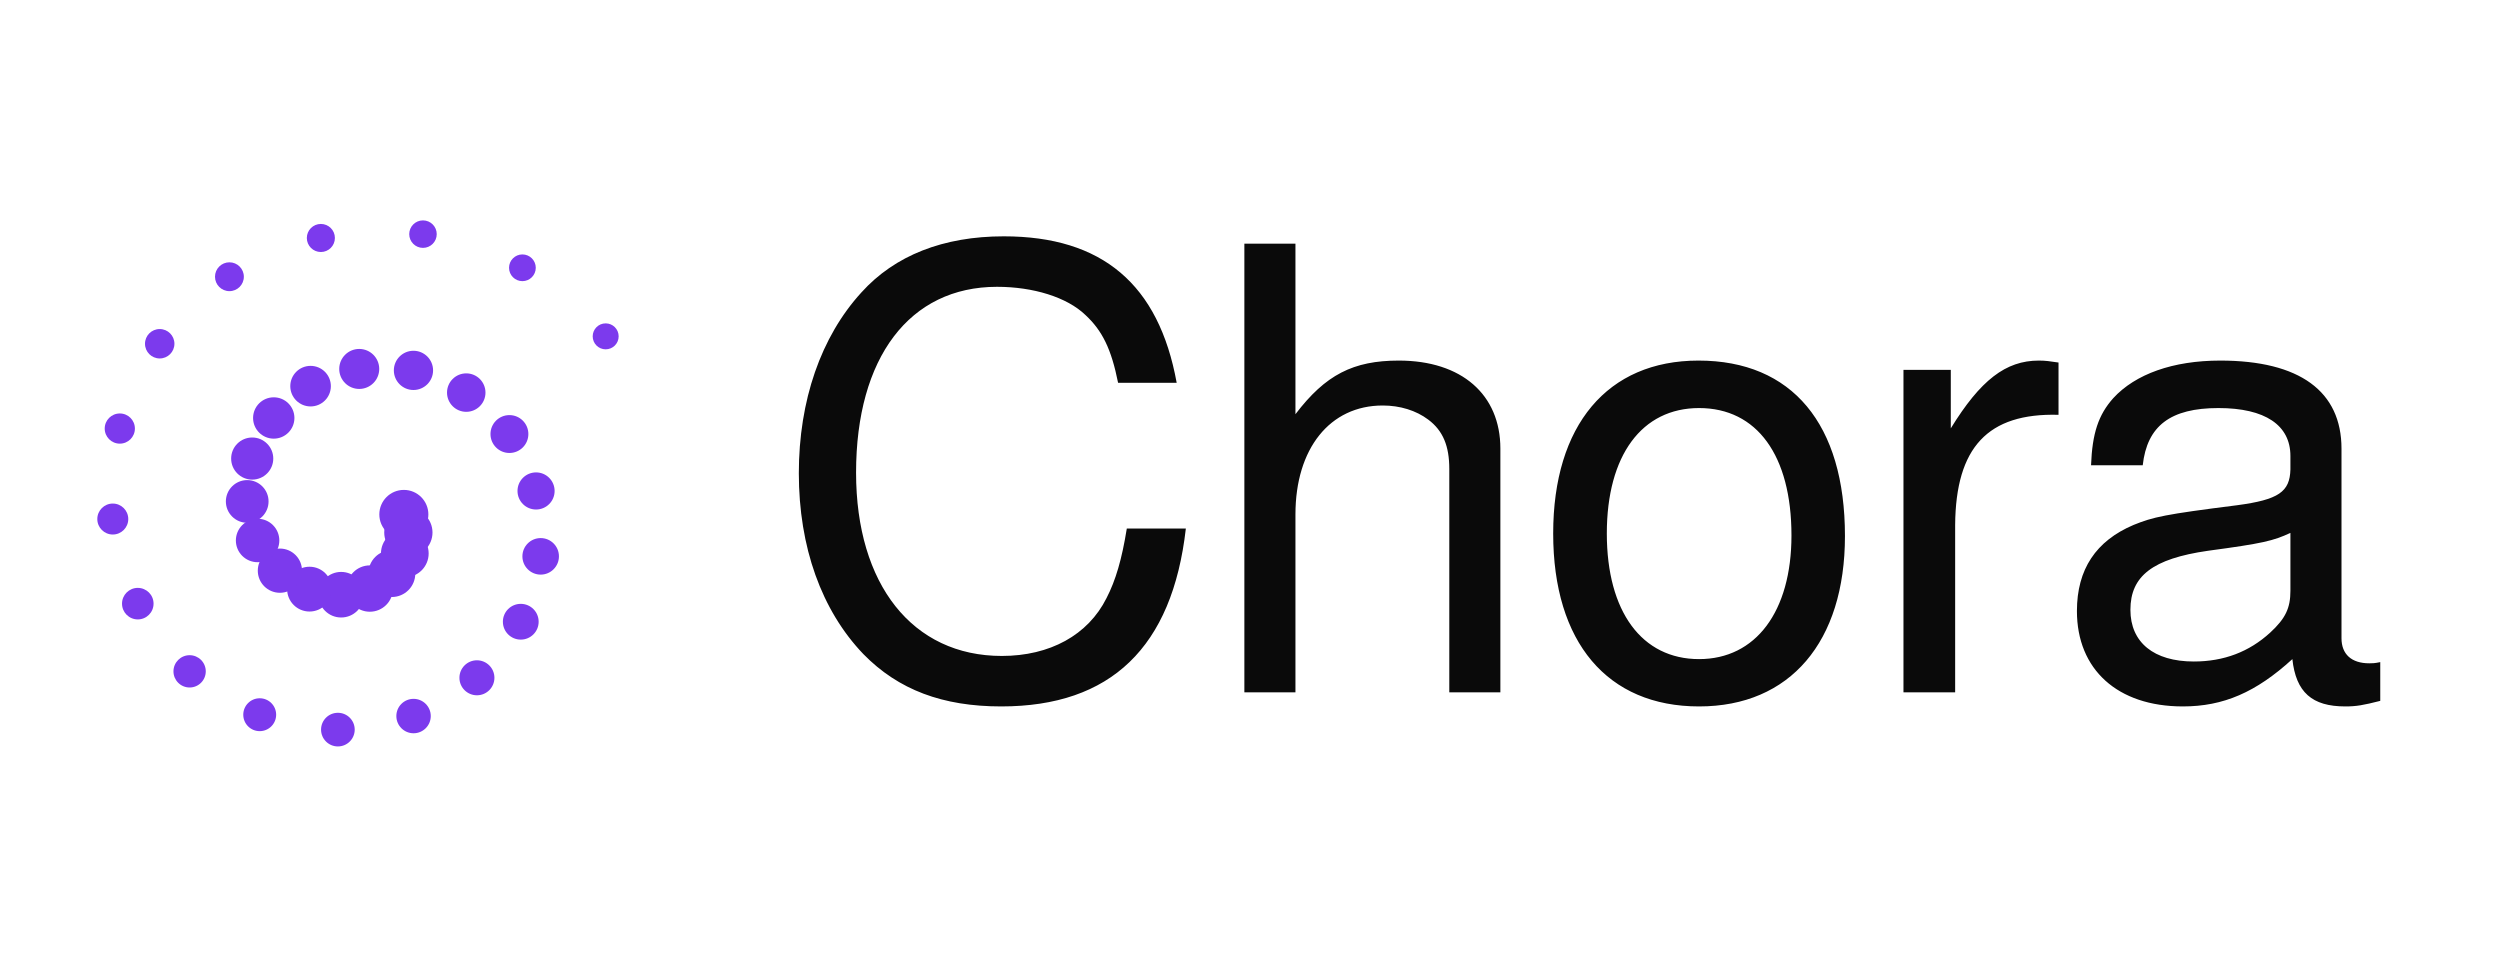
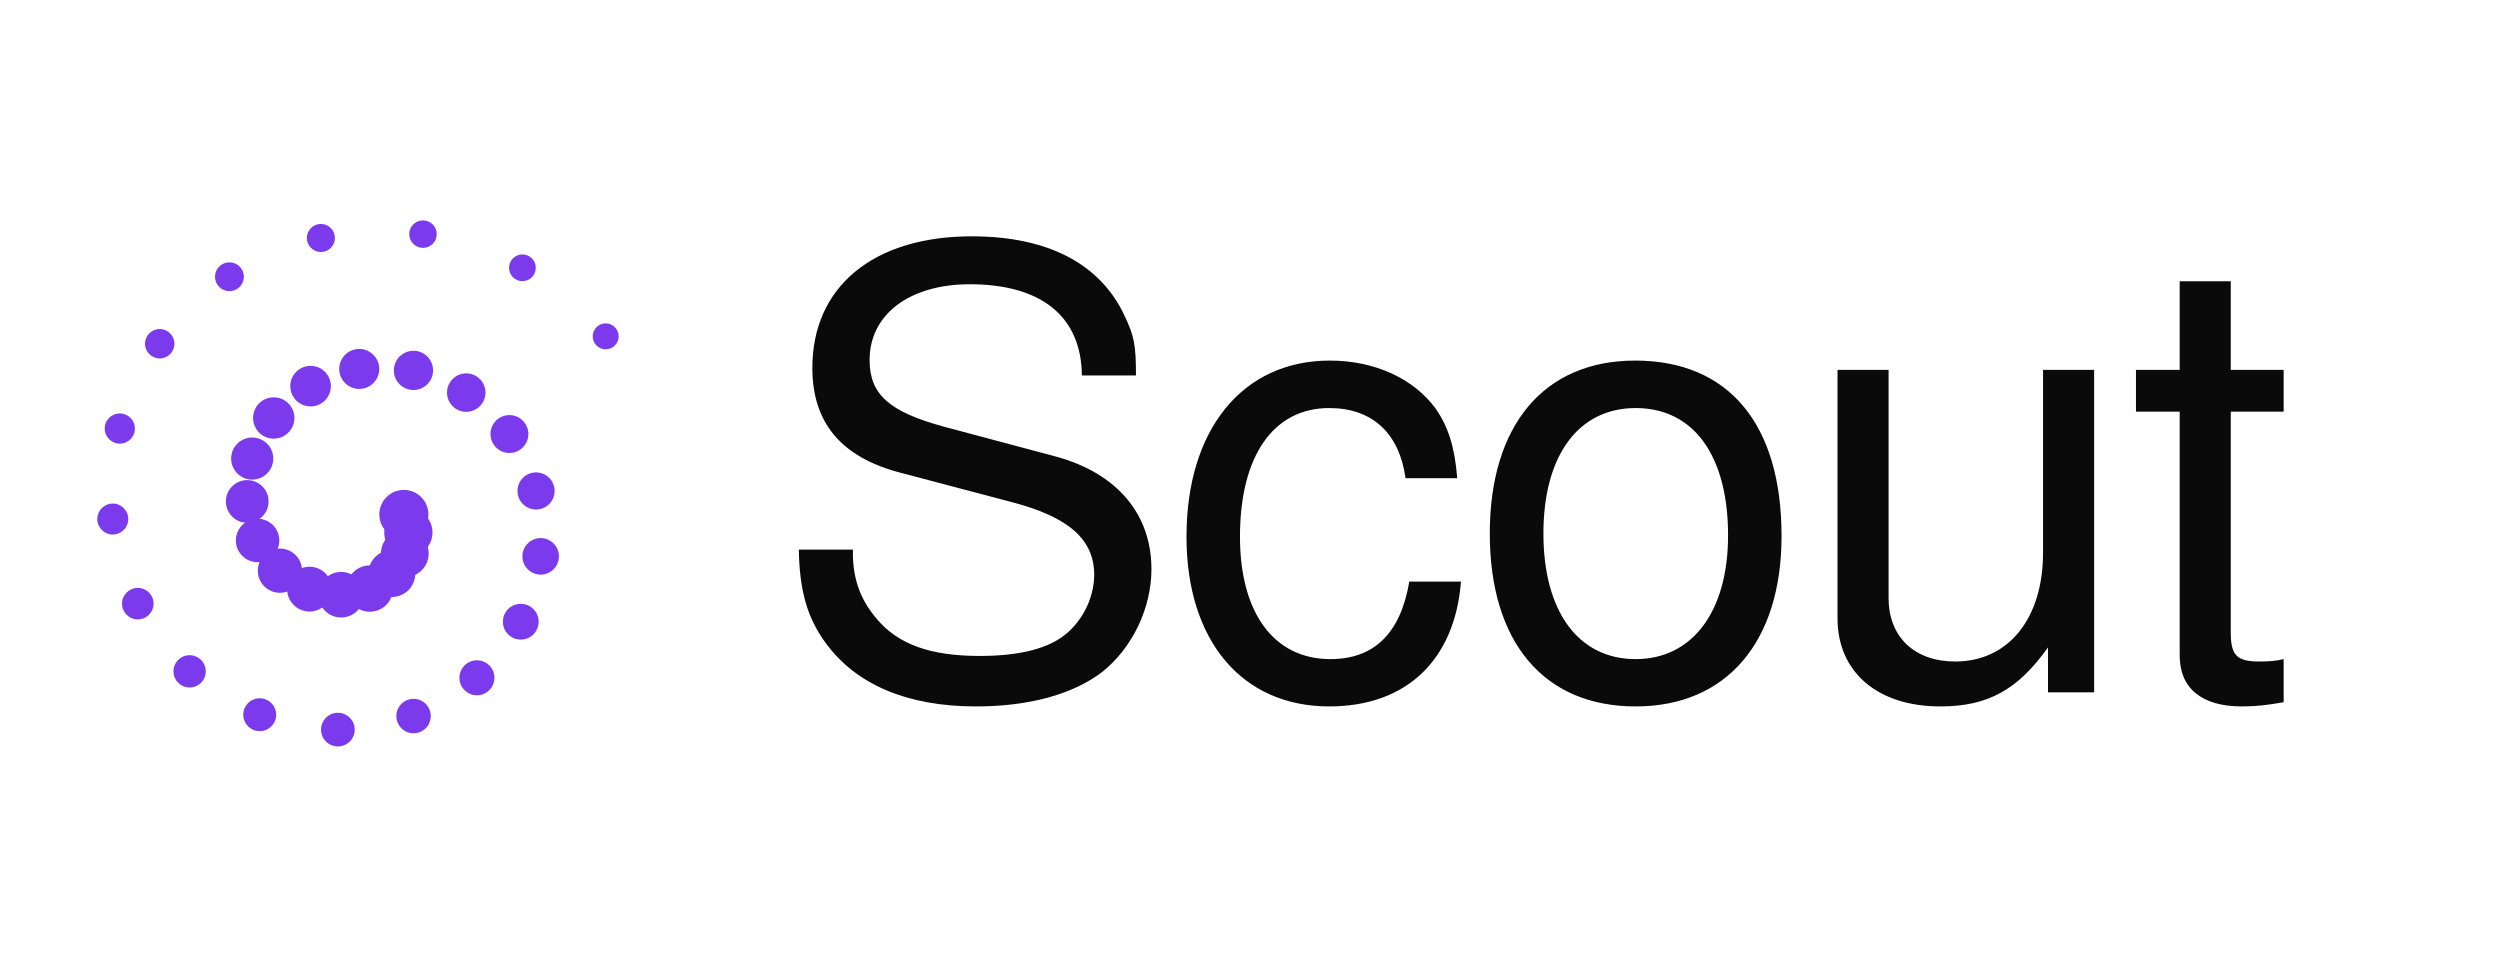
<svg xmlns="http://www.w3.org/2000/svg" viewBox="0 0 260 100" aria-label="Chora">
  <g fill="#0a0a0a">
    <g transform="translate(0,16)">
      <g fill="#7C3AED">
        <circle cx="42.00" cy="37.50" r="2.55" />
        <circle cx="42.47" cy="39.38" r="2.51" />
        <circle cx="42.10" cy="41.56" r="2.48" />
        <circle cx="40.75" cy="43.65" r="2.44" />
        <circle cx="38.46" cy="45.21" r="2.41" />
        <circle cx="35.48" cy="45.85" r="2.37" />
        <circle cx="32.19" cy="45.27" r="2.33" />
        <circle cx="29.11" cy="43.35" r="2.30" />
        <circle cx="26.79" cy="40.21" r="2.26" />
        <circle cx="25.71" cy="36.15" r="2.22" />
        <circle cx="26.23" cy="31.69" r="2.19" />
        <circle cx="28.47" cy="27.47" r="2.15" />
        <circle cx="32.30" cy="24.16" r="2.11" />
        <circle cx="37.36" cy="22.37" r="2.08" />
        <circle cx="43.00" cy="22.52" r="2.04" />
        <circle cx="48.49" cy="24.83" r="2.00" />
        <circle cx="52.98" cy="29.14" r="1.97" />
        <circle cx="55.75" cy="35.06" r="1.93" />
        <circle cx="56.23" cy="41.86" r="1.90" />
        <circle cx="54.16" cy="48.66" r="1.86" />
        <circle cx="49.60" cy="54.49" r="1.82" />
        <circle cx="43.01" cy="58.47" r="1.79" />
        <circle cx="35.14" cy="59.88" r="1.75" />
        <circle cx="27.01" cy="58.33" r="1.71" />
        <circle cx="19.72" cy="53.82" r="1.68" />
        <circle cx="14.33" cy="46.78" r="1.64" />
        <circle cx="11.73" cy="37.98" r="1.61" />
        <circle cx="12.46" cy="28.57" r="1.57" />
        <circle cx="16.61" cy="19.75" r="1.53" />
        <circle cx="23.86" cy="12.78" r="1.50" />
        <circle cx="33.37" cy="8.75" r="1.46" />
        <circle cx="43.99" cy="8.35" r="1.43" />
        <circle cx="54.33" cy="11.85" r="1.39" />
        <circle cx="62.99" cy="18.98" r="1.35" />
      </g>
    </g>
-     <text x="80" y="72" font-family="Geist, -apple-system, Helvetica, Arial, sans-serif" font-size="64" font-weight="500" letter-spacing="-0.02em">Chora</text>
+     <text x="80" y="72" font-family="Geist, -apple-system, Helvetica, Arial, sans-serif" font-size="64" font-weight="500" letter-spacing="-0.02em">Scout</text>
  </g>
</svg>
